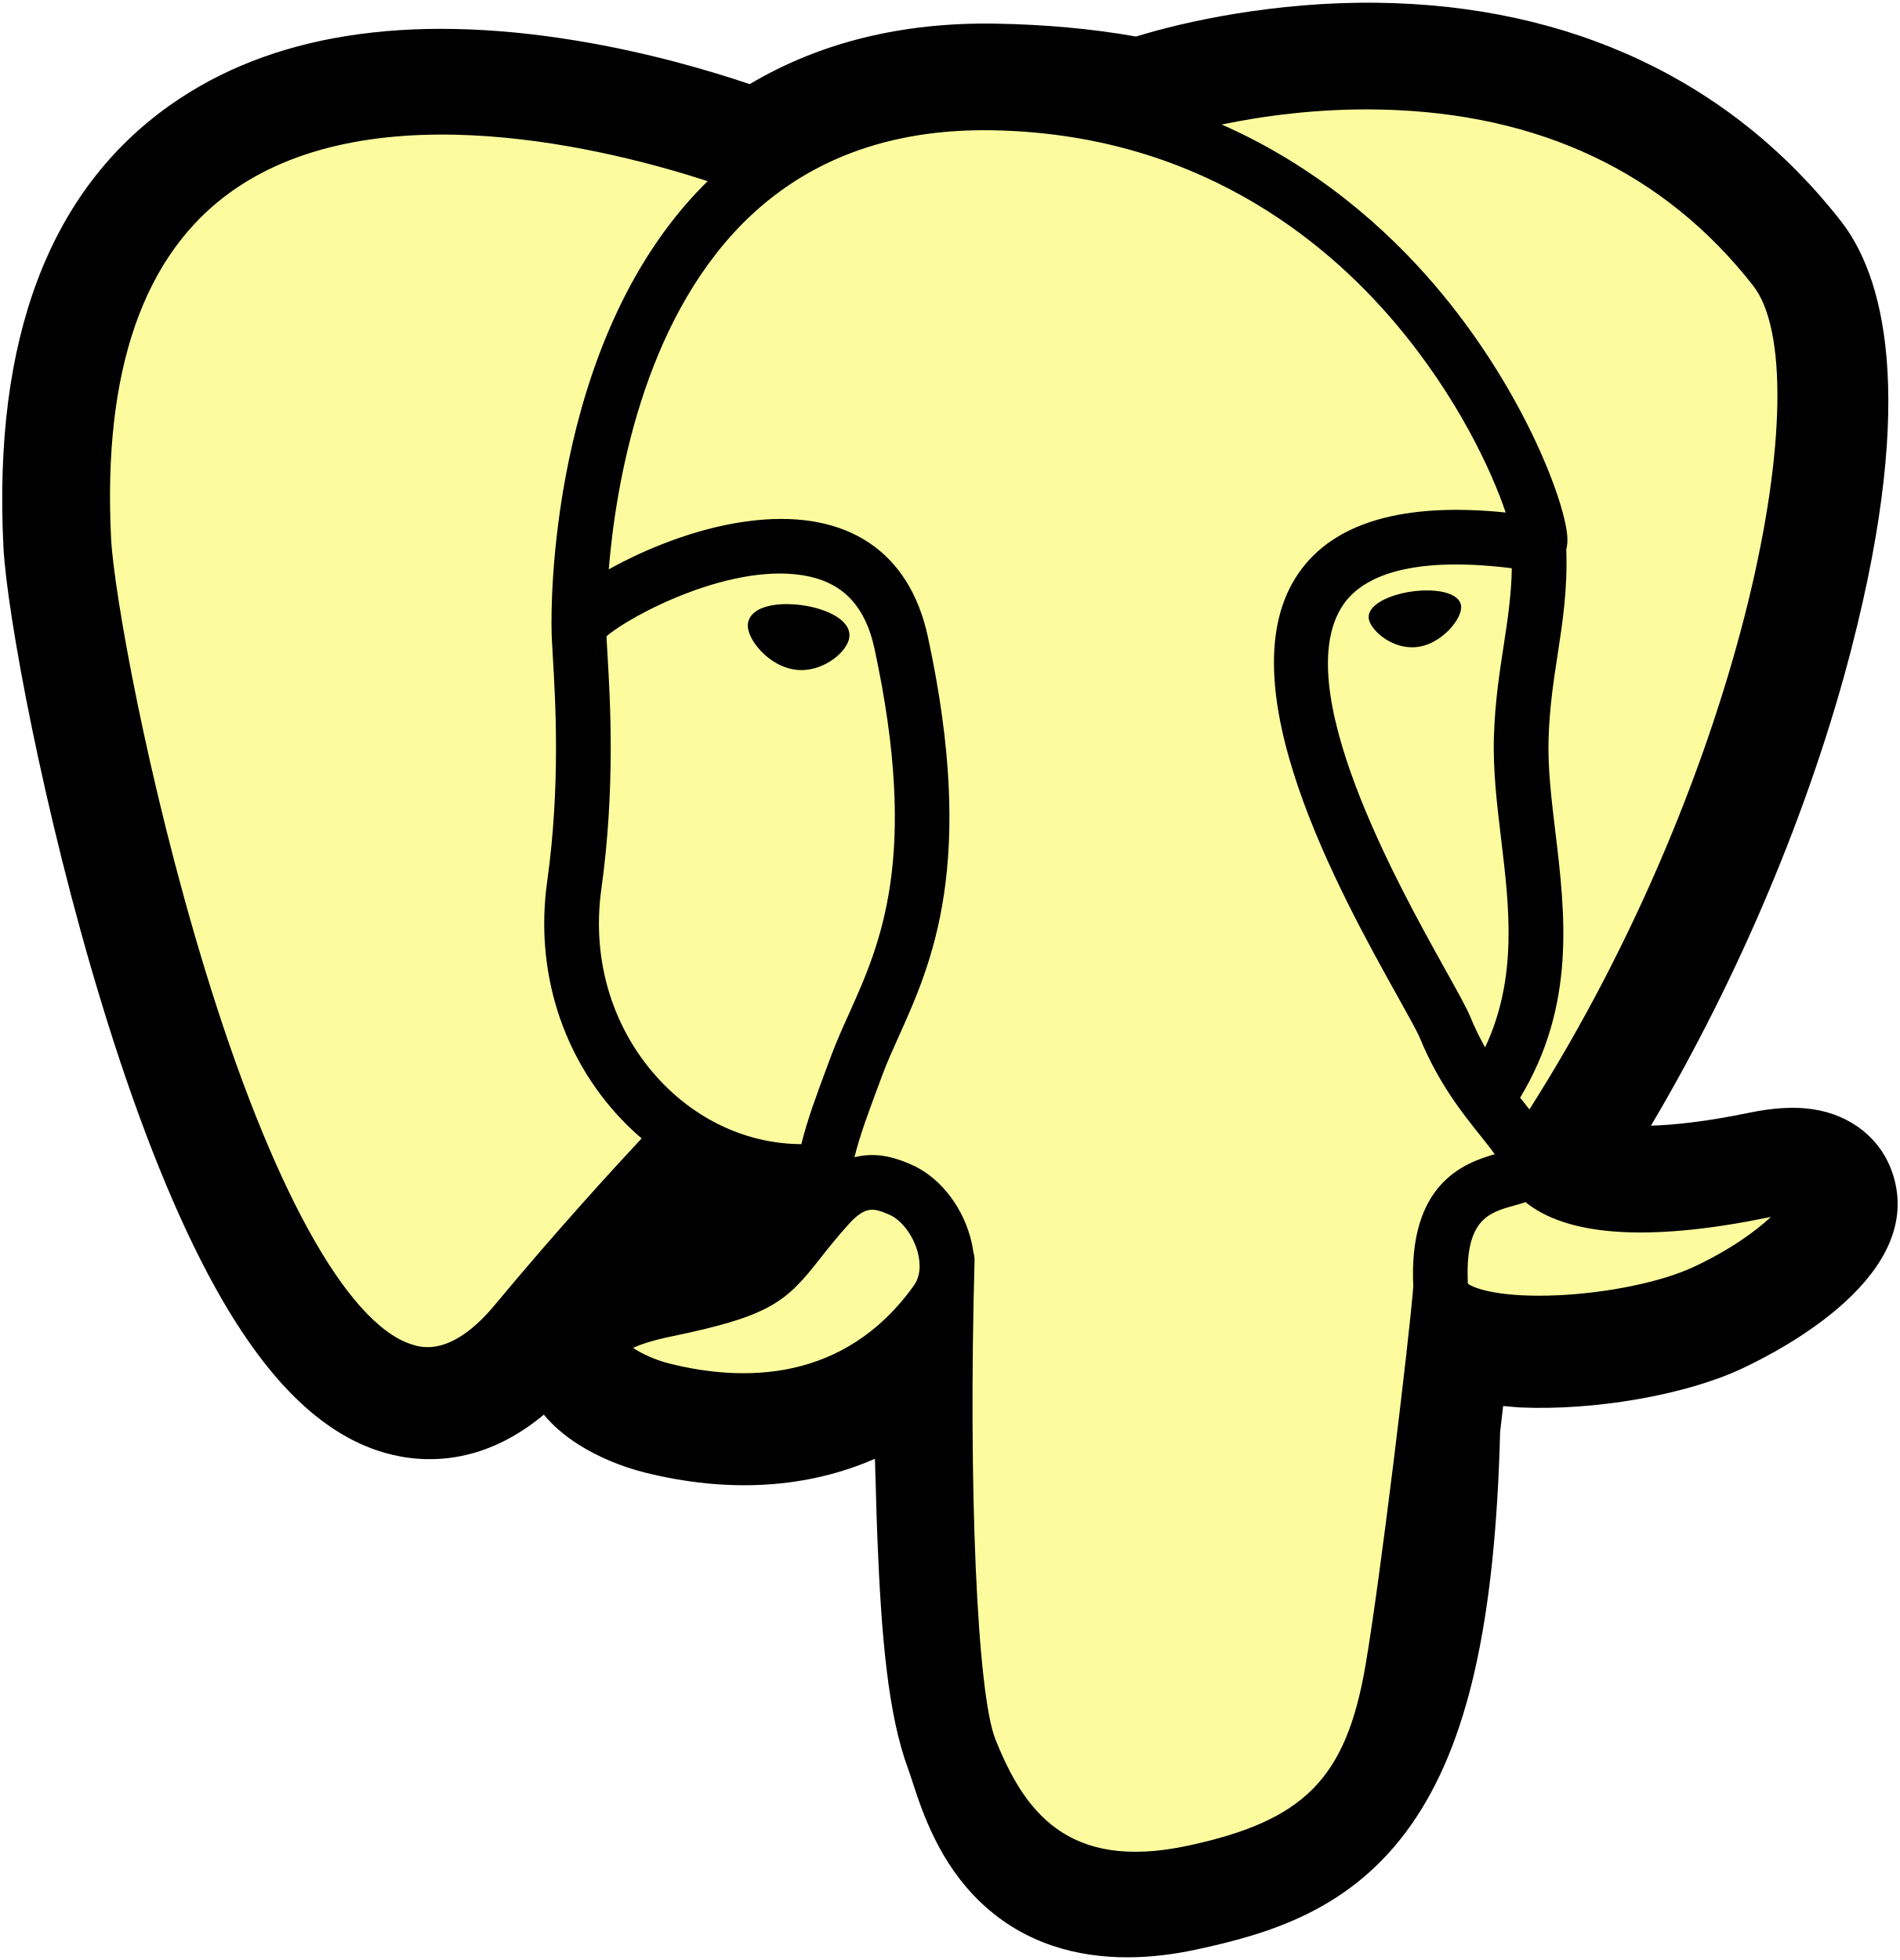
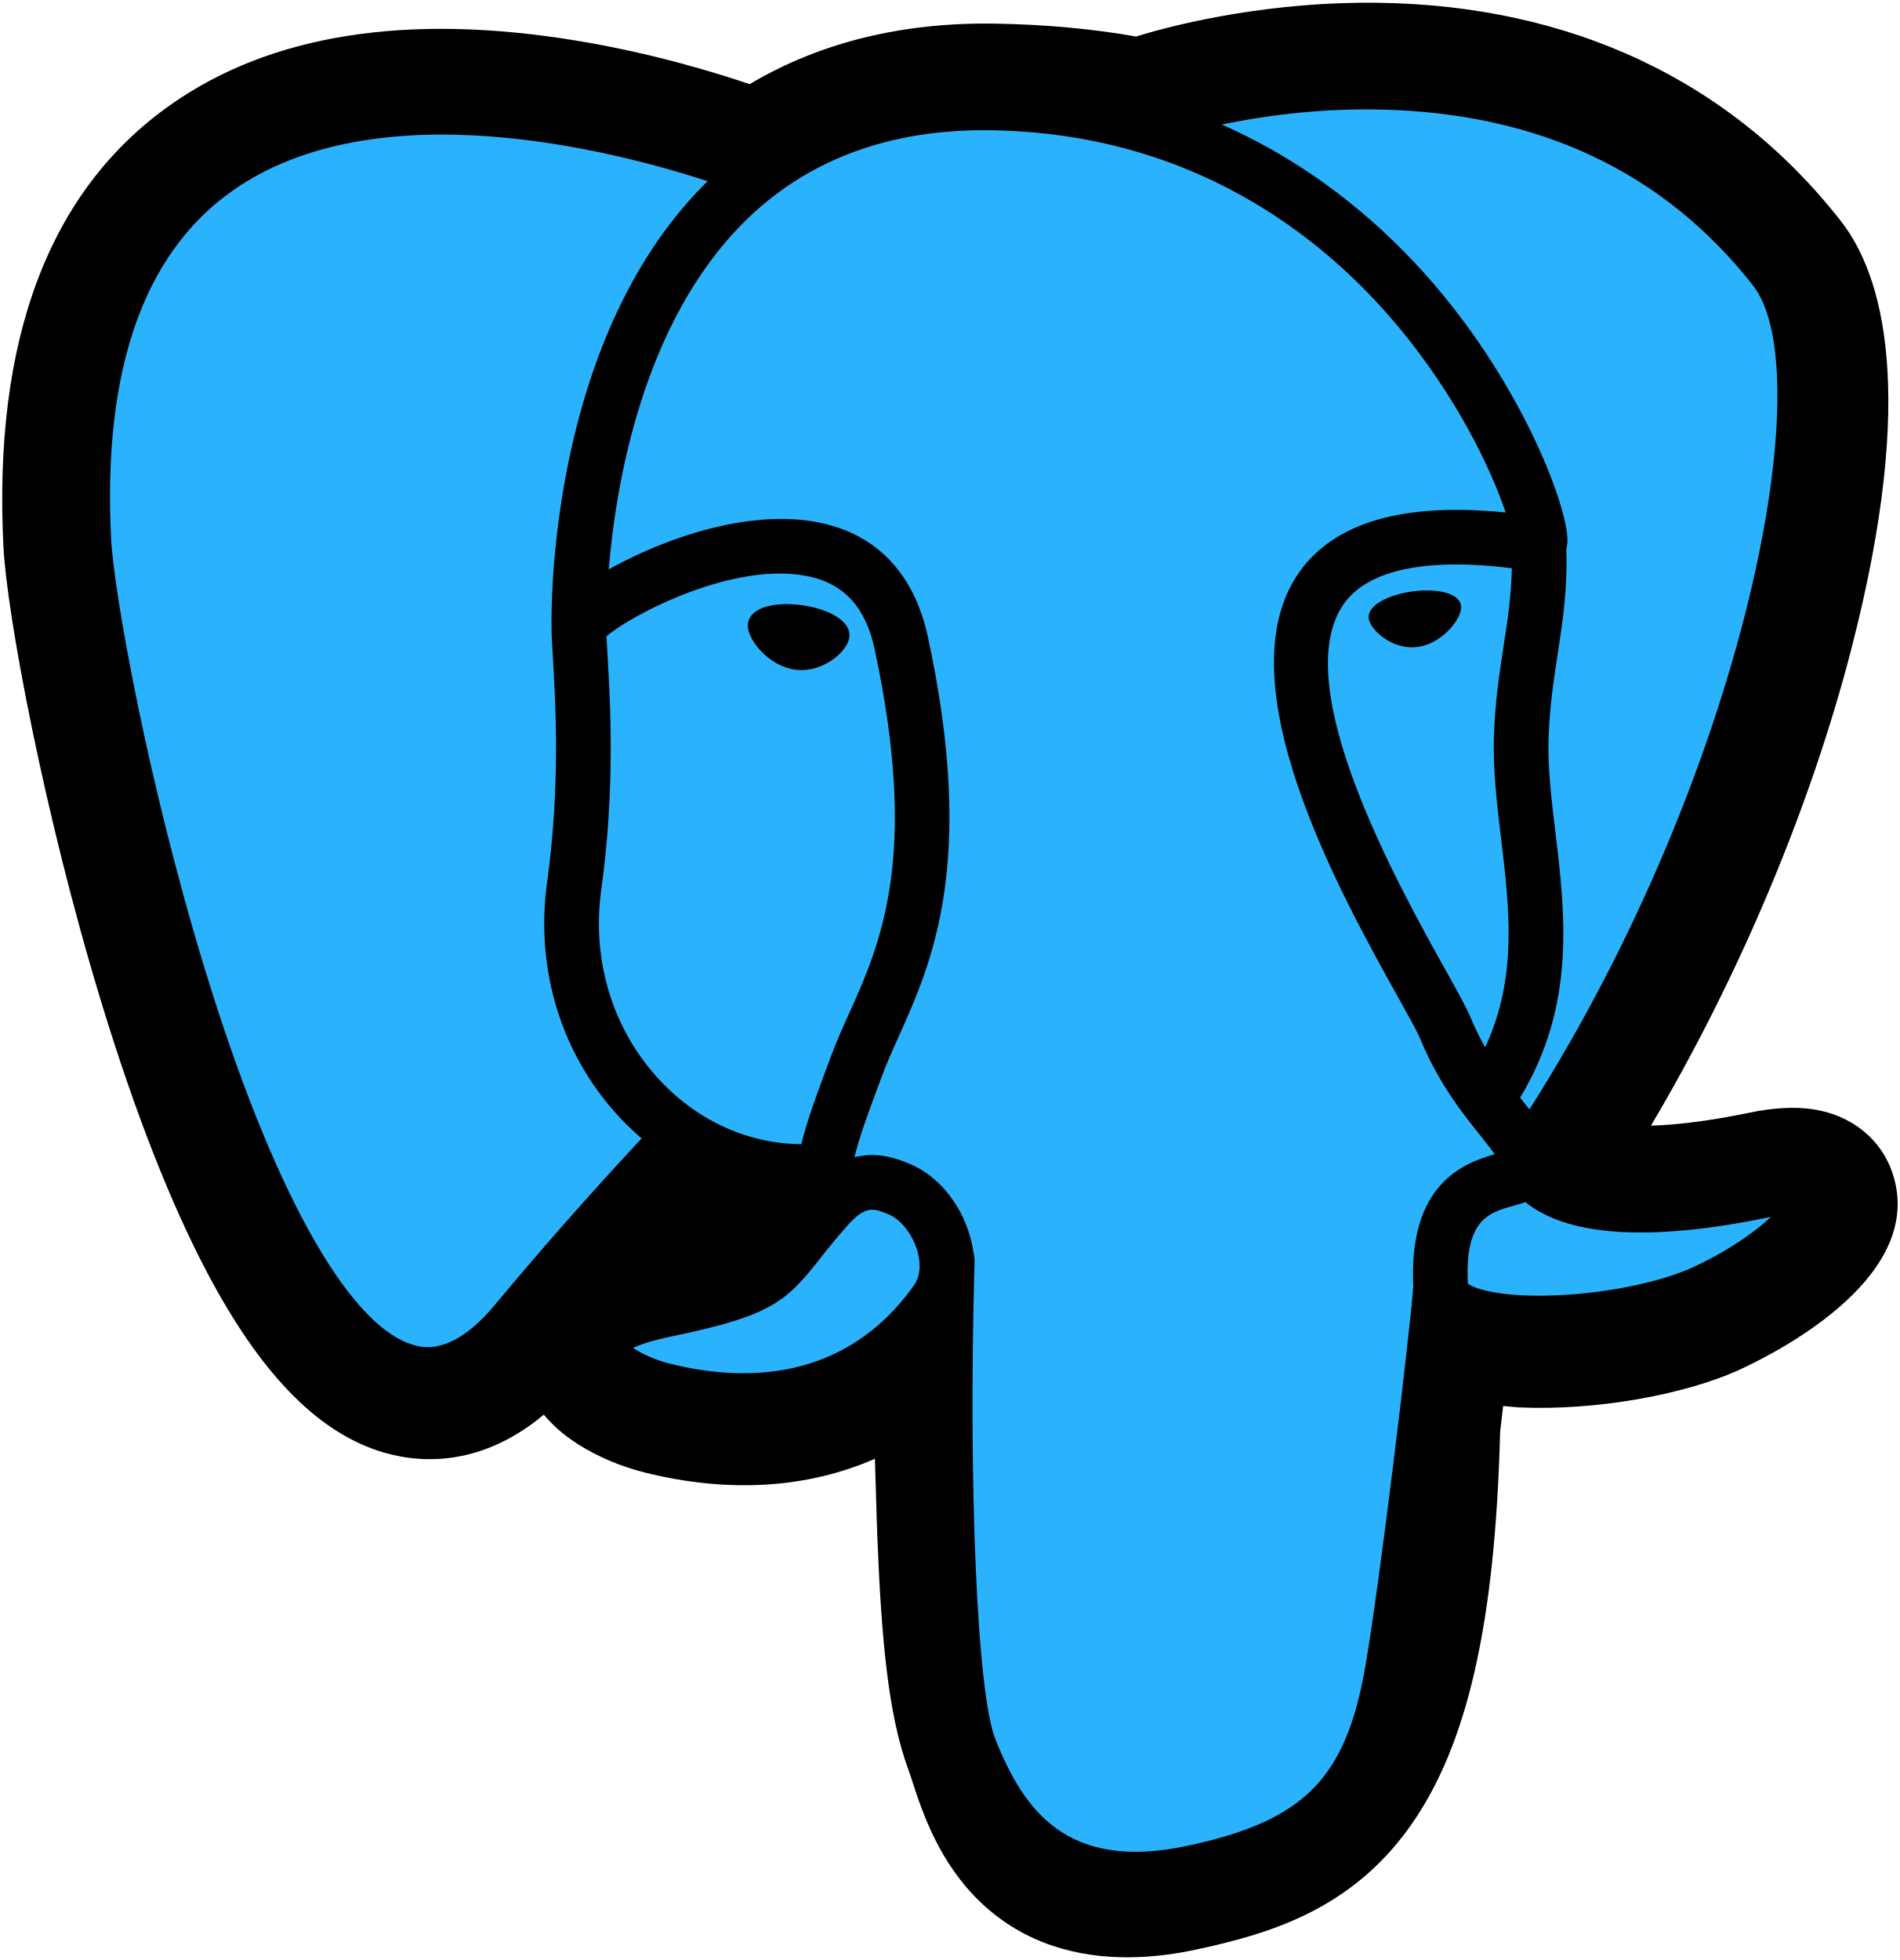
<svg xmlns="http://www.w3.org/2000/svg" width="2424" height="2500" viewBox="0 0 256 264" preserveAspectRatio="xMinYMin meet">
  <path d="M255.008 158.086c-1.535-4.649-5.556-7.887-10.756-8.664-2.452-.366-5.26-.21-8.583.475-5.792 1.195-10.089 1.65-13.225 1.738 11.837-19.985 21.462-42.775 27.003-64.228 8.96-34.689 4.172-50.492-1.423-57.64C233.217 10.847 211.614.683 185.552.372c-13.903-.17-26.108 2.575-32.475 4.549-5.928-1.046-12.302-1.63-18.99-1.738-12.537-.2-23.614 2.533-33.079 8.15-5.24-1.772-13.65-4.27-23.362-5.864-22.842-3.75-41.252-.828-54.718 8.685C6.622 25.672-.937 45.684.461 73.634c.444 8.874 5.408 35.874 13.224 61.48 4.492 14.718 9.282 26.94 14.237 36.33 7.027 13.315 14.546 21.156 22.987 23.972 4.731 1.576 13.327 2.68 22.368-4.85 1.146 1.388 2.675 2.767 4.704 4.048 2.577 1.625 5.728 2.953 8.875 3.74 11.341 2.835 21.964 2.126 31.027-1.848.056 1.612.099 3.152.135 4.482.06 2.157.12 4.272.199 6.25.537 13.374 1.447 23.773 4.143 31.049.148.4.347 1.01.557 1.657 1.345 4.118 3.594 11.012 9.316 16.411 5.925 5.593 13.092 7.308 19.656 7.308 3.292 0 6.433-.432 9.188-1.022 9.82-2.105 20.973-5.311 29.041-16.799 7.628-10.86 11.336-27.217 12.007-52.99.087-.729.167-1.425.244-2.088l.16-1.362 1.797.158.463.031c10.002.456 22.232-1.665 29.743-5.154 5.935-2.754 24.954-12.795 20.476-26.351" />
-   <path d="M237.906 160.722c-29.74 6.135-31.785-3.934-31.785-3.934 31.4-46.593 44.527-105.736 33.2-120.211-30.904-39.485-84.399-20.811-85.292-20.327l-.287.052c-5.876-1.22-12.451-1.946-19.842-2.067-13.456-.22-23.664 3.528-31.41 9.402 0 0-95.43-39.314-90.991 49.444.944 18.882 27.064 142.873 58.218 105.422 11.387-13.695 22.39-25.274 22.39-25.274 5.464 3.63 12.006 5.482 18.864 4.817l.533-.452c-.166 1.7-.09 3.363.213 5.332-8.026 8.967-5.667 10.541-21.711 13.844-16.235 3.346-6.698 9.302-.471 10.86 7.549 1.887 25.013 4.561 36.813-11.958l-.47 1.885c3.144 2.519 5.352 16.383 4.982 28.952-.37 12.568-.617 21.197 1.86 27.937 2.479 6.74 4.948 21.905 26.04 17.386 17.623-3.777 26.756-13.564 28.027-29.89.901-11.606 2.942-9.89 3.07-20.267l1.637-4.912c1.887-15.733.3-20.809 11.157-18.448l2.64.232c7.99.363 18.45-1.286 24.589-4.139 13.218-6.134 21.058-16.377 8.024-13.686h.002" fill="#fcfc9f" />
+   <path d="M237.906 160.722c-29.74 6.135-31.785-3.934-31.785-3.934 31.4-46.593 44.527-105.736 33.2-120.211-30.904-39.485-84.399-20.811-85.292-20.327l-.287.052c-5.876-1.22-12.451-1.946-19.842-2.067-13.456-.22-23.664 3.528-31.41 9.402 0 0-95.43-39.314-90.991 49.444.944 18.882 27.064 142.873 58.218 105.422 11.387-13.695 22.39-25.274 22.39-25.274 5.464 3.63 12.006 5.482 18.864 4.817l.533-.452c-.166 1.7-.09 3.363.213 5.332-8.026 8.967-5.667 10.541-21.711 13.844-16.235 3.346-6.698 9.302-.471 10.86 7.549 1.887 25.013 4.561 36.813-11.958l-.47 1.885c3.144 2.519 5.352 16.383 4.982 28.952-.37 12.568-.617 21.197 1.86 27.937 2.479 6.74 4.948 21.905 26.04 17.386 17.623-3.777 26.756-13.564 28.027-29.89.901-11.606 2.942-9.89 3.07-20.267l1.637-4.912c1.887-15.733.3-20.809 11.157-18.448l2.64.232c7.99.363 18.45-1.286 24.589-4.139 13.218-6.134 21.058-16.377 8.024-13.686h.002" fill="#2ab3fc" />
  <path d="M108.076 81.525c-2.68-.373-5.107-.028-6.335.902-.69.523-.904 1.129-.962 1.546-.154 1.105.62 2.327 1.096 2.957 1.346 1.784 3.312 3.01 5.258 3.28.282.04.563.058.842.058 3.245 0 6.196-2.527 6.456-4.392.325-2.336-3.066-3.893-6.355-4.35M196.86 81.599c-.256-1.831-3.514-2.353-6.606-1.923-3.088.43-6.082 1.824-5.832 3.659.2 1.427 2.777 3.863 5.827 3.863.258 0 .518-.017.78-.054 2.036-.282 3.53-1.575 4.24-2.32 1.08-1.136 1.706-2.402 1.591-3.225" fill="#000" />
  <path d="M247.802 160.025c-1.134-3.429-4.784-4.532-10.848-3.28-18.005 3.716-24.453 1.142-26.57-.417 13.995-21.32 25.508-47.092 31.719-71.137 2.942-11.39 4.567-21.968 4.7-30.59.147-9.463-1.465-16.417-4.789-20.665-13.402-17.125-33.072-26.311-56.882-26.563-16.369-.184-30.199 4.005-32.88 5.183-5.646-1.404-11.801-2.266-18.502-2.376-12.288-.199-22.91 2.743-31.704 8.74-3.82-1.422-13.692-4.811-25.765-6.756-20.872-3.36-37.458-.814-49.294 7.571-14.123 10.006-20.643 27.892-19.38 53.16.425 8.501 5.269 34.653 12.913 59.698 10.062 32.964 21 51.625 32.508 55.464 1.347.449 2.9.763 4.613.763 4.198 0 9.345-1.892 14.7-8.33a529.832 529.832 0 0 1 20.261-22.926c4.524 2.428 9.494 3.784 14.577 3.92.01.133.023.266.035.398a117.66 117.66 0 0 0-2.57 3.175c-3.522 4.471-4.255 5.402-15.592 7.736-3.225.666-11.79 2.431-11.916 8.435-.136 6.56 10.125 9.315 11.294 9.607 4.074 1.02 7.999 1.523 11.742 1.523 9.103 0 17.114-2.992 23.516-8.781-.197 23.386.778 46.43 3.586 53.451 2.3 5.748 7.918 19.795 25.664 19.794 2.604 0 5.47-.303 8.623-.979 18.521-3.97 26.564-12.156 29.675-30.203 1.665-9.645 4.522-32.676 5.866-45.03 2.836.885 6.487 1.29 10.434 1.289 8.232 0 17.731-1.749 23.688-4.514 6.692-3.108 18.768-10.734 16.578-17.36zm-44.106-83.48c-.061 3.647-.563 6.958-1.095 10.414-.573 3.717-1.165 7.56-1.314 12.225-.147 4.54.42 9.26.968 13.825 1.108 9.22 2.245 18.712-2.156 28.078a36.508 36.508 0 0 1-1.95-4.009c-.547-1.326-1.735-3.456-3.38-6.404-6.399-11.476-21.384-38.35-13.713-49.316 2.285-3.264 8.084-6.62 22.64-4.813zm-17.644-61.787c21.334.471 38.21 8.452 50.158 23.72 9.164 11.711-.927 64.998-30.14 110.969a171.33 171.33 0 0 0-.886-1.117l-.37-.462c7.549-12.467 6.073-24.802 4.759-35.738-.54-4.488-1.05-8.727-.92-12.709.134-4.22.692-7.84 1.232-11.34.663-4.313 1.338-8.776 1.152-14.037.139-.552.195-1.204.122-1.978-.475-5.045-6.235-20.144-17.975-33.81-6.422-7.475-15.787-15.84-28.574-21.482 5.5-1.14 13.021-2.203 21.442-2.016zM66.674 175.778c-5.9 7.094-9.974 5.734-11.314 5.288-8.73-2.912-18.86-21.364-27.791-50.624-7.728-25.318-12.244-50.777-12.602-57.916-1.128-22.578 4.345-38.313 16.268-46.769 19.404-13.76 51.306-5.524 64.125-1.347-.184.182-.376.352-.558.537-21.036 21.244-20.537 57.54-20.485 59.759-.002.856.07 2.068.168 3.735.362 6.105 1.036 17.467-.764 30.334-1.672 11.957 2.014 23.66 10.111 32.109a36.275 36.275 0 0 0 2.617 2.468c-3.604 3.86-11.437 12.396-19.775 22.426zm22.479-29.993c-6.526-6.81-9.49-16.282-8.133-25.99 1.9-13.592 1.199-25.43.822-31.79-.053-.89-.1-1.67-.127-2.285 3.073-2.725 17.314-10.355 27.47-8.028 4.634 1.061 7.458 4.217 8.632 9.645 6.076 28.103.804 39.816-3.432 49.229-.873 1.939-1.698 3.772-2.402 5.668l-.546 1.466c-1.382 3.706-2.668 7.152-3.465 10.424-6.938-.02-13.687-2.984-18.819-8.34zm1.065 37.9c-2.026-.506-3.848-1.385-4.917-2.114.893-.42 2.482-.992 5.238-1.56 13.337-2.745 15.397-4.683 19.895-10.394 1.031-1.31 2.2-2.794 3.819-4.602l.002-.002c2.411-2.7 3.514-2.242 5.514-1.412 1.621.67 3.2 2.702 3.84 4.938.303 1.056.643 3.06-.47 4.62-9.396 13.156-23.088 12.987-32.921 10.526zm69.799 64.952c-16.316 3.496-22.093-4.829-25.9-14.346-2.457-6.144-3.665-33.85-2.808-64.447.011-.407-.047-.8-.159-1.17a15.444 15.444 0 0 0-.456-2.162c-1.274-4.452-4.379-8.176-8.104-9.72-1.48-.613-4.196-1.738-7.46-.903.696-2.868 1.903-6.107 3.212-9.614l.549-1.475c.618-1.663 1.394-3.386 2.214-5.21 4.433-9.848 10.504-23.337 3.915-53.81-2.468-11.414-10.71-16.988-23.204-15.693-7.49.775-14.343 3.797-17.761 5.53-.735.372-1.407.732-2.035 1.082.954-11.5 4.558-32.992 18.04-46.59 8.489-8.56 19.794-12.788 33.568-12.56 27.14.444 44.544 14.372 54.366 25.979 8.464 10.001 13.047 20.076 14.876 25.51-13.755-1.399-23.11 1.316-27.852 8.096-10.317 14.748 5.644 43.372 13.315 57.129 1.407 2.521 2.621 4.7 3.003 5.626 2.498 6.054 5.732 10.096 8.093 13.046.724.904 1.426 1.781 1.96 2.547-4.166 1.201-11.649 3.976-10.967 17.847-.55 6.96-4.461 39.546-6.448 51.059-2.623 15.21-8.22 20.875-23.957 24.25zm68.104-77.936c-4.26 1.977-11.389 3.46-18.161 3.779-7.48.35-11.288-.838-12.184-1.569-.42-8.644 2.797-9.547 6.202-10.503.535-.15 1.057-.297 1.561-.473.313.255.656.508 1.032.756 6.012 3.968 16.735 4.396 31.874 1.271l.166-.033c-2.042 1.909-5.536 4.471-10.49 6.772z" fill="#000" />
</svg>
